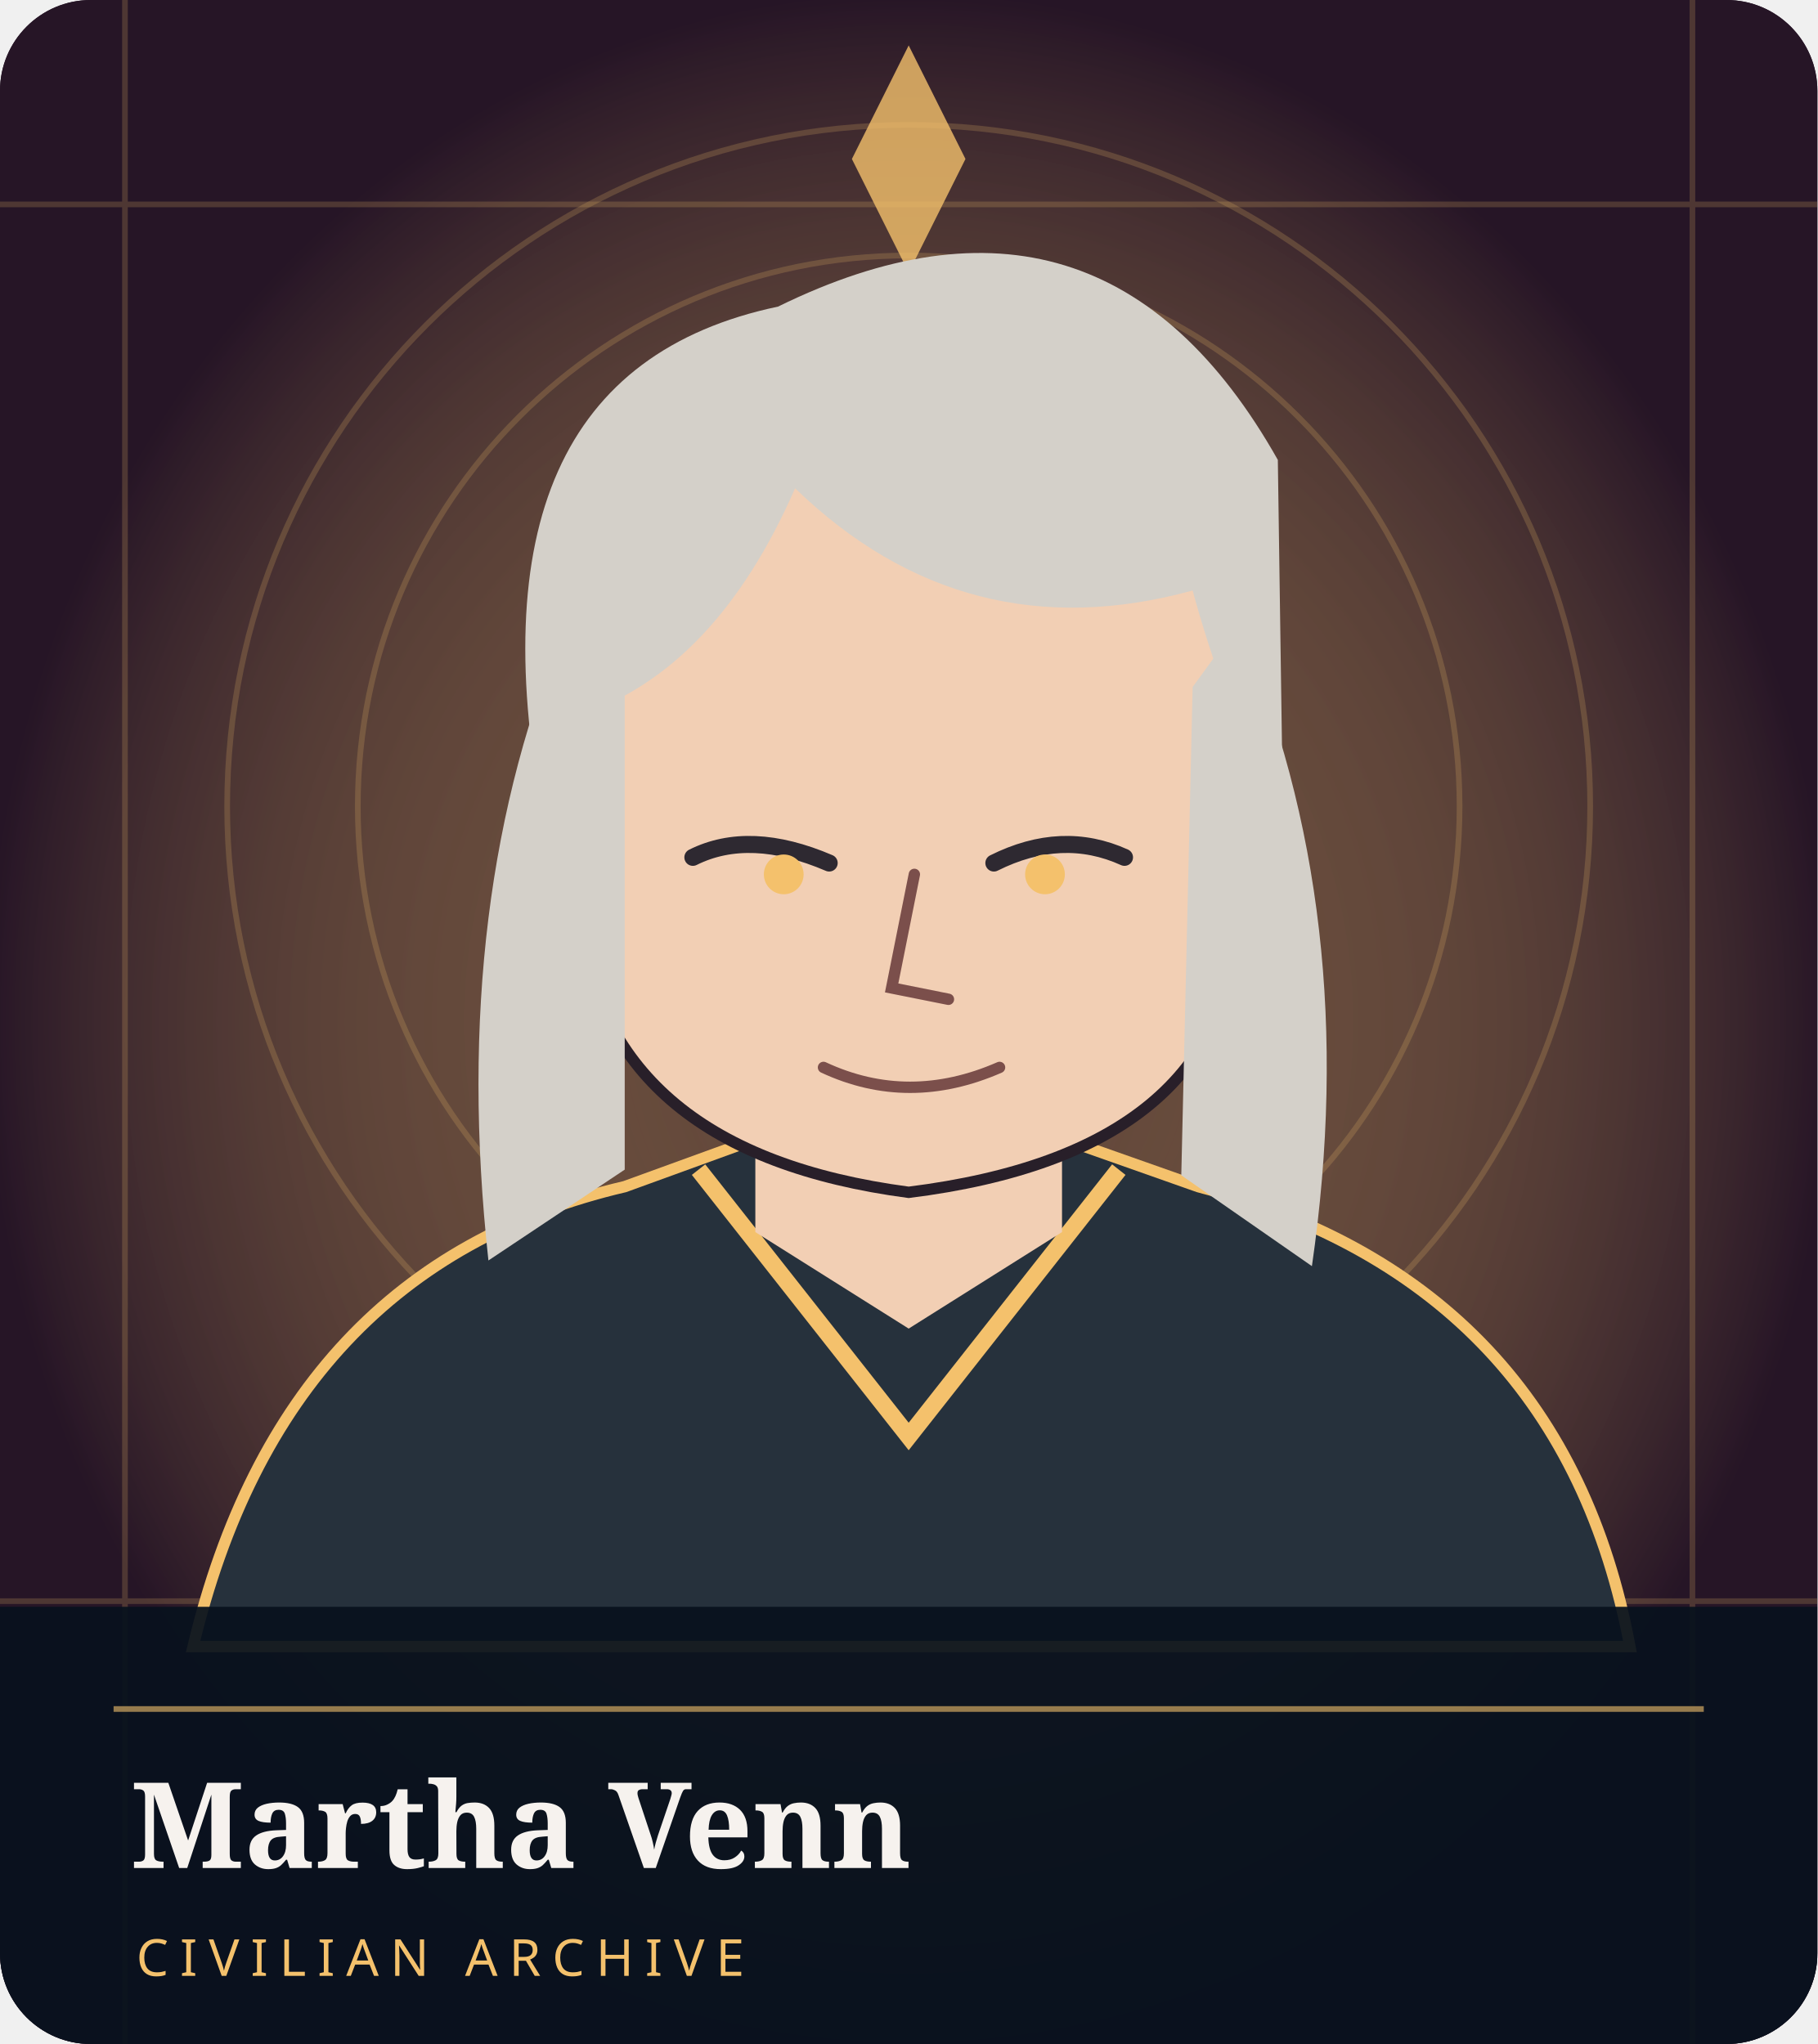
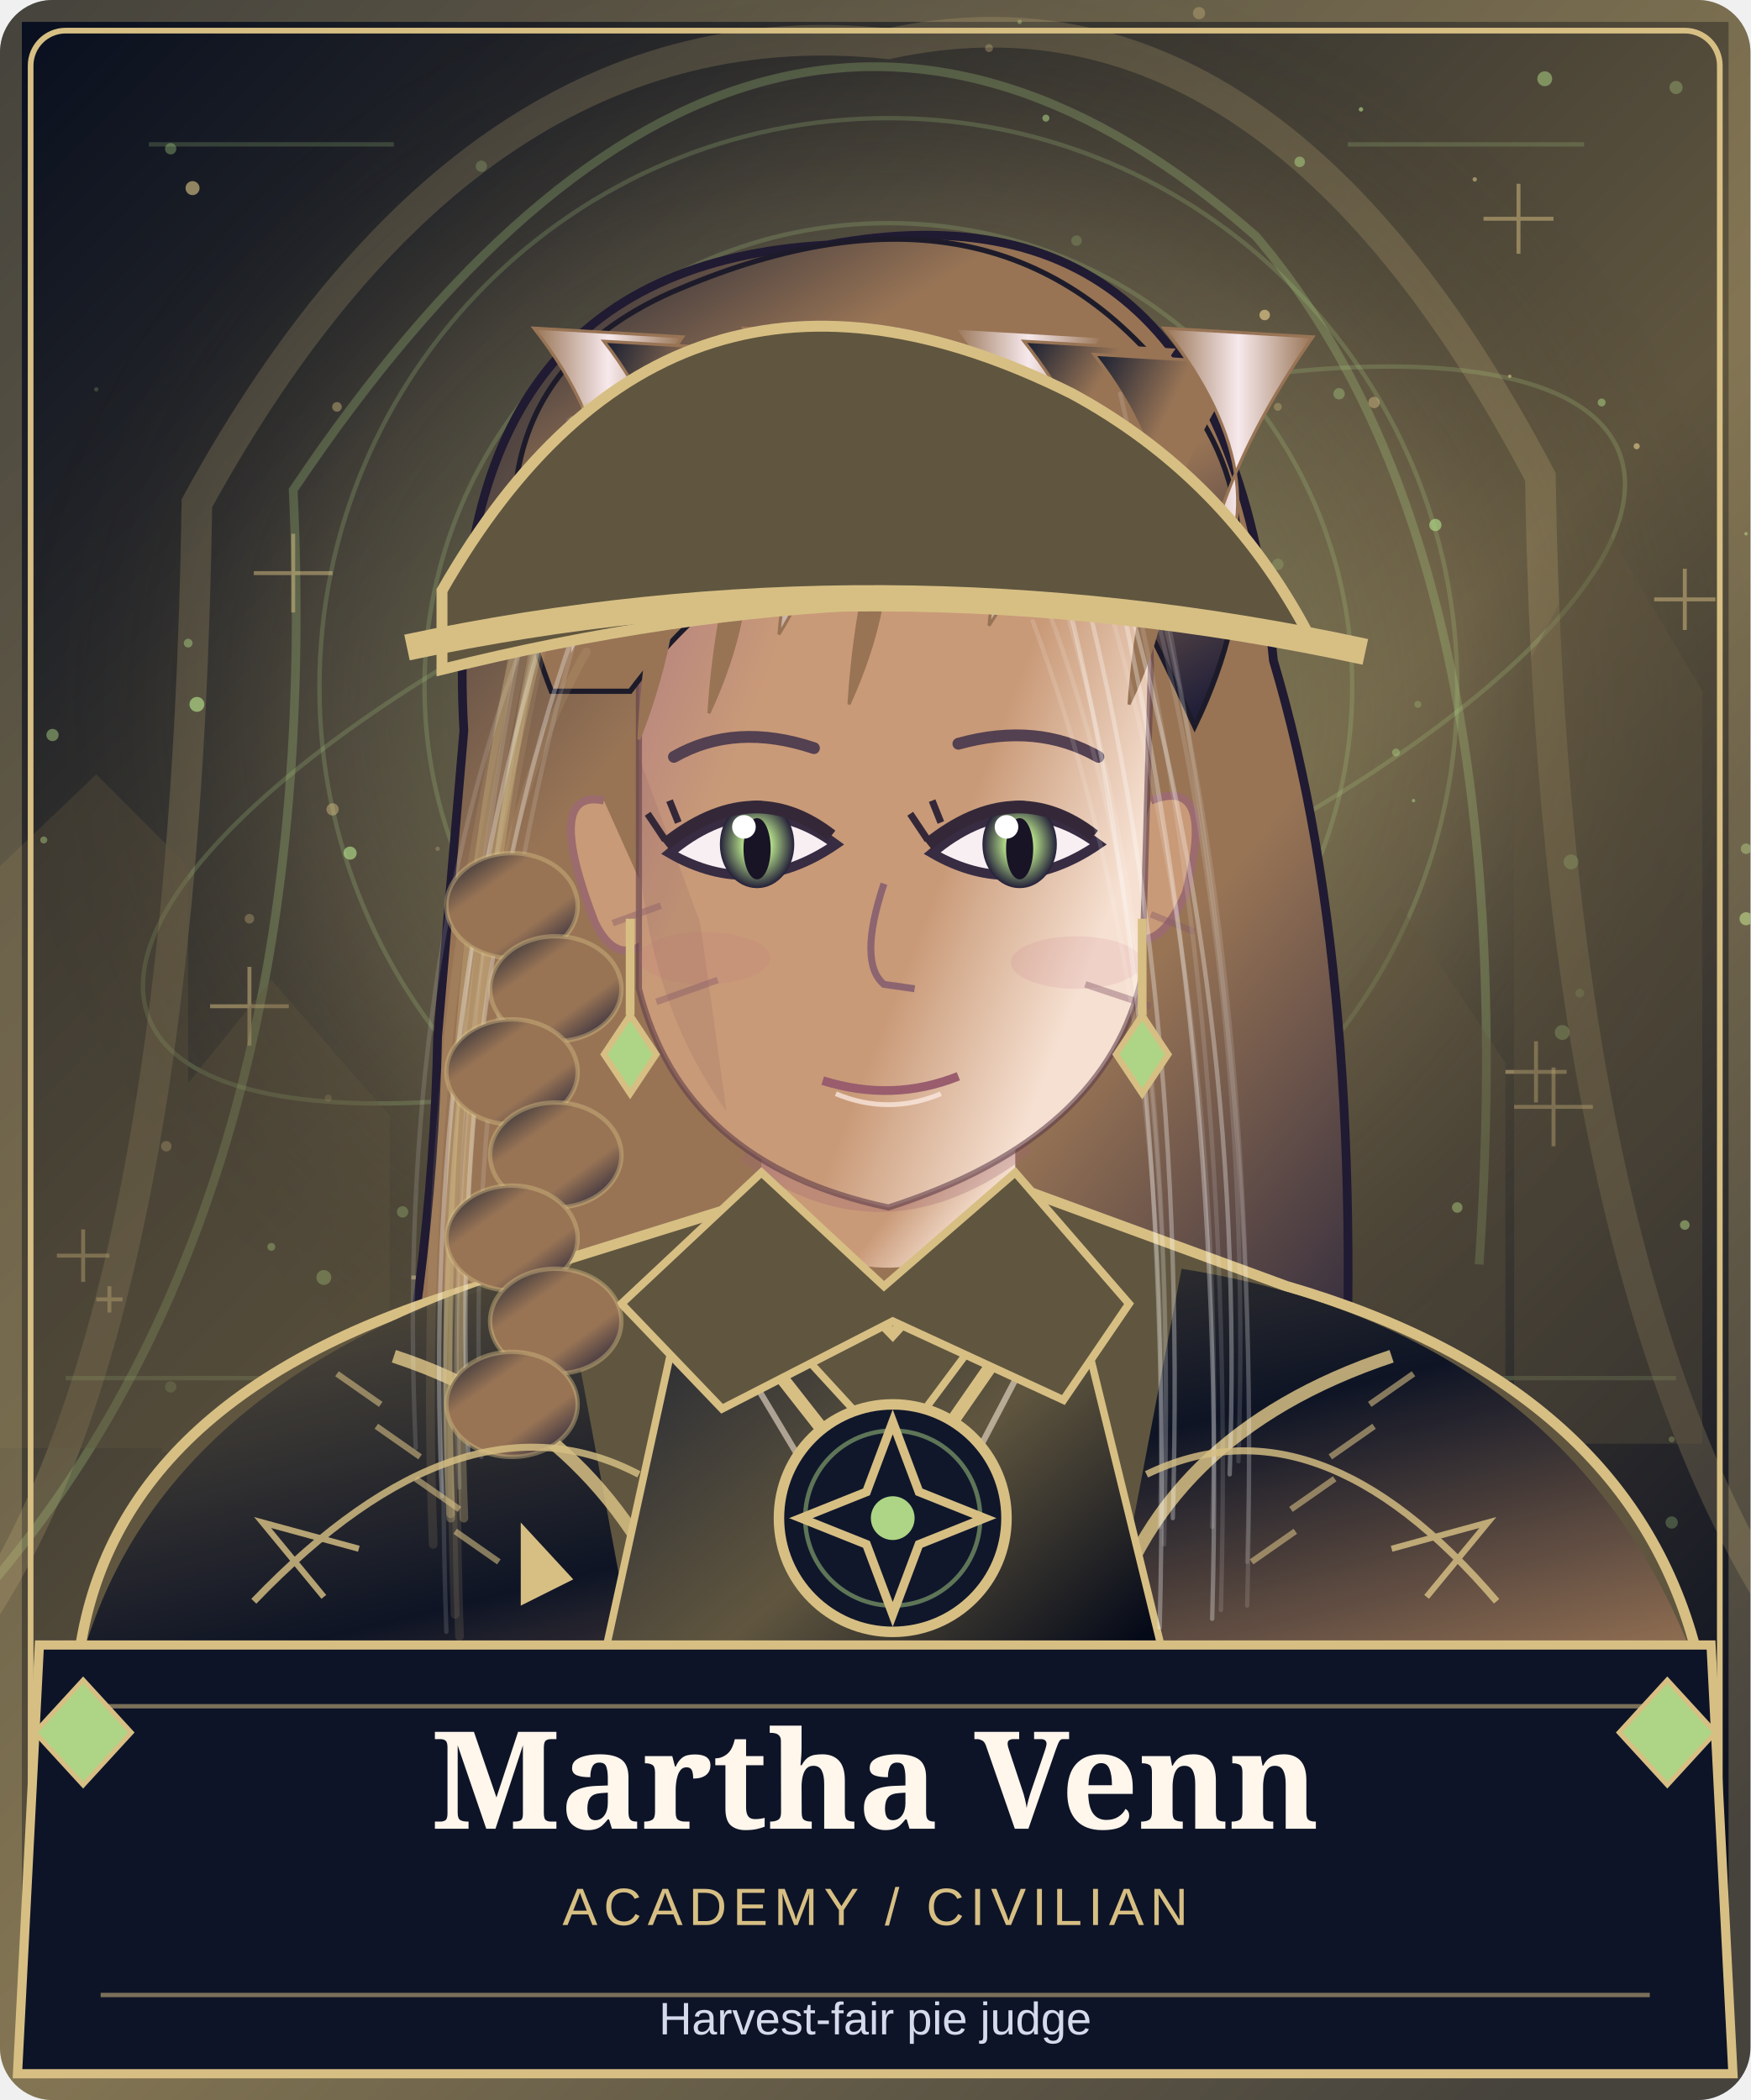
- <svg xmlns="http://www.w3.org/2000/svg" viewBox="0 0 320 360" role="img" aria-labelledby="t d">
+ <svg xmlns="http://www.w3.org/2000/svg" viewBox="0 0 400 480" role="img" aria-labelledby="title desc">
  <defs>
-     <radialGradient id="b">
-       <stop stop-color="#f4c16c" stop-opacity=".21" />
-       <stop offset="1" stop-color="#261526" />
+     <linearGradient id="bg" x2=".85" y2="1">
+       <stop stop-color="#060d1e" />
+       <stop offset=".58" stop-color="#60563f" />
+       <stop offset="1" stop-color="#090e1f" />
+     </linearGradient>
+     <radialGradient id="glow">
+       <stop stop-color="#add585" stop-opacity=".48" />
+       <stop offset=".65" stop-color="#d7bf84" stop-opacity=".14" />
+       <stop offset="1" stop-opacity="0" />
    </radialGradient>
-     <clipPath id="clip">
-       <rect width="320" height="360" rx="16" />
+     <linearGradient id="hair" x2=".9" y2="1">
+       <stop stop-color="#151d31" />
+       <stop offset=".34" stop-color="#987455" />
+       <stop offset=".7" stop-color="#987455" />
+       <stop offset="1" stop-color="#222039" />
+     </linearGradient>
+     <linearGradient id="hairshine">
+       <stop stop-color="#987455" />
+       <stop offset=".5" stop-color="#f7e9ec" />
+       <stop offset="1" stop-color="#987455" />
+     </linearGradient>
+     <linearGradient id="skin" x2=".95" y2=".6">
+       <stop stop-color="#ad7784" />
+       <stop offset=".36" stop-color="#c99a78" />
+       <stop offset=".73" stop-color="#c99a78" />
+       <stop offset="1" stop-color="#f6e0d1" />
+     </linearGradient>
+     <radialGradient id="iris">
+       <stop stop-color="#f5f4fb" />
+       <stop offset=".4" stop-color="#add585" />
+       <stop offset="1" stop-color="#242039" />
+     </radialGradient>
+     <linearGradient id="cape" x2="1" y2="1">
+       <stop stop-color="#60563f" />
+       <stop offset=".55" stop-color="#0a1124" />
+       <stop offset="1" stop-color="#987455" />
+     </linearGradient>
+     <linearGradient id="coat" x2="1" y2=".9">
+       <stop stop-color="#161d30" />
+       <stop offset=".6" stop-color="#60563f" />
+       <stop offset="1" stop-color="#050a19" />
+     </linearGradient>
+     <clipPath id="frame">
+       <rect width="400" height="480" rx="12" />
    </clipPath>
  </defs>
-   <g clip-path="url(#clip)">
-     <rect width="320" height="360" fill="#261526" />
-     <rect width="320" height="360" fill="url(#b)" />
-     <g stroke="#f4c16c" stroke-opacity=".20" fill="none">
-       <circle cx="160" cy="142" r="120" />
-       <circle cx="160" cy="142" r="97" />
-       <path d="M0 36 H320 M0 282 H320 M22 0 V360 M298 0 V360" />
-     </g>
-     <path d="M160 8 L170 28 160 48 150 28Z" fill="#f4c16c" opacity=".8" />
+   <g clip-path="url(#frame)">
+     <rect width="400" height="480" fill="url(#bg)" />
+     <ellipse cx="201" cy="162" rx="200" ry="179" fill="url(#glow)" />
+     <path d="M-13 381Q42 315 45 115Q108 0 203 10Q290-9 352 109Q355 302 416 382" fill="none" stroke="#d7bf84" stroke-width="7" stroke-opacity=".2" />
+     <path d="M-10 371Q75 280 67 112Q173-46 287 54Q349 127 338 289" fill="none" stroke="#add585" stroke-width="2" stroke-opacity=".26" />
+     <g fill="none" stroke="#add585" stroke-opacity=".21">
+       <circle cx="203" cy="157" r="130" />
+       <circle cx="203" cy="157" r="106" />
+       <ellipse cx="202" cy="168" rx="180" ry="58" transform="rotate(-21 202 168)" />
+       <path d="M15 315h87M295 315h88M34 33h56M308 33h54" />
+     </g>
+     <circle cx="256" cy="195" r="0.5" fill="#d7bf84" opacity="0.39" />
+     <circle cx="366" cy="92" r="0.9" fill="#add585" opacity="0.52" />
+     <circle cx="376" cy="358" r="1.0" fill="#add585" opacity="0.33" />
+     <circle cx="39" cy="317" r="1.3" fill="#add585" opacity="0.22" />
+     <circle cx="104" cy="202" r="1.2" fill="#d7bf84" opacity="0.67" />
+     <circle cx="246" cy="55" r="1.2" fill="#add585" opacity="0.22" />
+     <circle cx="297" cy="37" r="1.2" fill="#add585" opacity="0.52" />
+     <circle cx="328" cy="120" r="1.4" fill="#add585" opacity="0.69" />
+     <circle cx="57" cy="210" r="1.1" fill="#d7bf84" opacity="0.31" />
+     <circle cx="110" cy="370" r="0.7" fill="#add585" opacity="0.53" />
+     <circle cx="221" cy="127" r="1.1" fill="#add585" opacity="0.43" />
+     <circle cx="306" cy="90" r="1.3" fill="#add585" opacity="0.37" />
+     <circle cx="76" cy="185" r="1.4" fill="#d7bf84" opacity="0.46" />
+     <circle cx="145" cy="170" r="1.4" fill="#add585" opacity="0.59" />
+     <circle cx="92" cy="277" r="1.3" fill="#add585" opacity="0.30" />
+     <circle cx="221" cy="362" r="1.5" fill="#add585" opacity="0.29" />
+     <circle cx="292" cy="93" r="0.9" fill="#d7bf84" opacity="0.35" />
+     <circle cx="168" cy="202" r="1.2" fill="#add585" opacity="0.63" />
+     <circle cx="235" cy="98" r="1.4" fill="#add585" opacity="0.19" />
+     <circle cx="361" cy="227" r="1.0" fill="#add585" opacity="0.20" />
+     <circle cx="232" cy="201" r="1.3" fill="#d7bf84" opacity="0.23" />
+     <circle cx="43" cy="147" r="1.0" fill="#add585" opacity="0.46" />
+     <circle cx="182" cy="216" r="0.6" fill="#add585" opacity="0.70" />
+     <circle cx="274" cy="296" r="0.9" fill="#add585" opacity="0.32" />
+     <circle cx="38" cy="262" r="1.2" fill="#d7bf84" opacity="0.39" />
+     <circle cx="110" cy="38" r="1.3" fill="#add585" opacity="0.24" />
+     <circle cx="295" cy="335" r="1.4" fill="#add585" opacity="0.37" />
+     <circle cx="399" cy="194" r="1.2" fill="#add585" opacity="0.48" />
+     <circle cx="100" cy="194" r="0.5" fill="#d7bf84" opacity="0.29" />
+     <circle cx="10" cy="192" r="0.8" fill="#add585" opacity="0.60" />
+     <circle cx="194" cy="286" r="0.9" fill="#add585" opacity="0.29" />
+     <circle cx="85" cy="356" r="1.5" fill="#add585" opacity="0.25" />
+     <circle cx="274" cy="3" r="1.4" fill="#d7bf84" opacity="0.35" />
+     <circle cx="311" cy="25" r="0.5" fill="#add585" opacity="0.64" />
+     <circle cx="382" cy="329" r="0.7" fill="#add585" opacity="0.38" />
+     <circle cx="22" cy="89" r="0.5" fill="#add585" opacity="0.22" />
+     <circle cx="314" cy="92" r="1.3" fill="#d7bf84" opacity="0.45" />
+     <circle cx="128" cy="214" r="1.0" fill="#add585" opacity="0.30" />
+     <circle cx="266" cy="340" r="1.3" fill="#add585" opacity="0.69" />
+     <circle cx="261" cy="118" r="0.5" fill="#add585" opacity="0.54" />
+     <circle cx="289" cy="72" r="1.2" fill="#d7bf84" opacity="0.73" />
+     <circle cx="353" cy="18" r="1.7" fill="#add585" opacity="0.53" />
+     <circle cx="186" cy="111" r="1.3" fill="#add585" opacity="0.48" />
+     <circle cx="240" cy="273" r="1.6" fill="#add585" opacity="0.53" />
+     <circle cx="216" cy="180" r="1.5" fill="#d7bf84" opacity="0.55" />
+     <circle cx="80" cy="195" r="1.5" fill="#add585" opacity="0.69" />
+     <circle cx="239" cy="27" r="0.8" fill="#add585" opacity="0.56" />
+     <circle cx="12" cy="168" r="1.4" fill="#add585" opacity="0.49" />
+     <circle cx="77" cy="93" r="1.1" fill="#d7bf84" opacity="0.43" />
+     <circle cx="226" cy="318" r="1.0" fill="#add585" opacity="0.43" />
+     <circle cx="302" cy="252" r="1.1" fill="#add585" opacity="0.18" />
+     <circle cx="267" cy="250" r="0.7" fill="#add585" opacity="0.23" />
+     <circle cx="251" cy="349" r="0.9" fill="#d7bf84" opacity="0.47" />
+     <circle cx="359" cy="197" r="1.7" fill="#add585" opacity="0.34" />
+     <circle cx="62" cy="285" r="0.9" fill="#add585" opacity="0.51" />
+     <circle cx="357" cy="236" r="1.7" fill="#add585" opacity="0.37" />
+     <circle cx="337" cy="41" r="0.5" fill="#d7bf84" opacity="0.60" />
+     <circle cx="323" cy="183" r="0.4" fill="#add585" opacity="0.52" />
+     <circle cx="233" cy="5" r="0.5" fill="#add585" opacity="0.40" />
+     <circle cx="324" cy="161" r="0.8" fill="#add585" opacity="0.27" />
+     <circle cx="374" cy="102" r="0.7" fill="#d7bf84" opacity="0.69" />
+     <circle cx="262" cy="353" r="0.4" fill="#add585" opacity="0.72" />
+     <circle cx="189" cy="355" r="1.6" fill="#add585" opacity="0.39" />
+     <circle cx="121" cy="311" r="1.5" fill="#add585" opacity="0.40" />
+     <circle cx="75" cy="251" r="0.8" fill="#d7bf84" opacity="0.23" />
+     <circle cx="245" cy="65" r="1.6" fill="#add585" opacity="0.57" />
+     <circle cx="385" cy="280" r="1.1" fill="#add585" opacity="0.71" />
+     <circle cx="39" cy="34" r="1.3" fill="#add585" opacity="0.36" />
+     <circle cx="44" cy="43" r="1.6" fill="#d7bf84" opacity="0.64" />
+     <circle cx="292" cy="129" r="1.3" fill="#add585" opacity="0.22" />
+     <circle cx="383" cy="20" r="1.5" fill="#add585" opacity="0.33" />
+     <circle cx="333" cy="276" r="1.2" fill="#add585" opacity="0.66" />
+     <circle cx="205" cy="291" r="1.3" fill="#d7bf84" opacity="0.54" />
+     <circle cx="399" cy="122" r="0.4" fill="#add585" opacity="0.57" />
+     <circle cx="74" cy="292" r="1.7" fill="#add585" opacity="0.46" />
+     <circle cx="45" cy="161" r="1.7" fill="#add585" opacity="0.70" />
+     <circle cx="226" cy="11" r="0.9" fill="#d7bf84" opacity="0.32" />
+     <circle cx="161" cy="185" r="1.2" fill="#add585" opacity="0.68" />
+     <circle cx="109" cy="353" r="1.5" fill="#add585" opacity="0.27" />
+     <circle cx="230" cy="272" r="1.3" fill="#add585" opacity="0.61" />
+     <circle cx="345" cy="86" r="0.4" fill="#d7bf84" opacity="0.61" />
+     <circle cx="399" cy="210" r="1.5" fill="#add585" opacity="0.67" />
+     <circle cx="319" cy="172" r="0.9" fill="#add585" opacity="0.43" />
+     <circle cx="382" cy="348" r="1.4" fill="#add585" opacity="0.29" />
+     <circle cx="192" cy="204" r="1.4" fill="#d7bf84" opacity="0.34" />
+     <path d="M385 130v14m-7 -7h14" stroke="#d7bf84" stroke-width=".9" opacity=".5" />
+     <path d="M67 122v18m-9 -9h18" stroke="#d7bf84" stroke-width=".9" opacity=".5" />
+     <path d="M235 179v6m-3 -3h6" stroke="#d7bf84" stroke-width=".9" opacity=".5" />
+     <path d="M355 244v18m-9 -9h18" stroke="#d7bf84" stroke-width=".9" opacity=".5" />
+     <path d="M19 281v12m-6 -6h12" stroke="#d7bf84" stroke-width=".9" opacity=".5" />
+     <path d="M351 238v14m-7 -7h14" stroke="#d7bf84" stroke-width=".9" opacity=".5" />
+     <path d="M218 304v14m-7 -7h14" stroke="#d7bf84" stroke-width=".9" opacity=".5" />
+     <path d="M235 229v16m-8 -8h16" stroke="#d7bf84" stroke-width=".9" opacity=".5" />
+     <path d="M97 289v6m-3 -3h6" stroke="#d7bf84" stroke-width=".9" opacity=".5" />
+     <path d="M25 294v6m-3 -3h6" stroke="#d7bf84" stroke-width=".9" opacity=".5" />
+     <path d="M347 42v16m-8 -8h16" stroke="#d7bf84" stroke-width=".9" opacity=".5" />
+     <path d="M57 221v18m-9 -9h18" stroke="#d7bf84" stroke-width=".9" opacity=".5" />
+     <g fill="#60563f" opacity=".34">
+       <path d="M0 331V198L22 177L43 198V331M346 330V158L366 119L389 158V330M37 332v-77l25-31 27 31v77M297 331v-88l23-36 24 36v88" />
+     </g>
+     <path d="M106 167Q100 61 189 56Q280 39 291 151Q314 228 306 351Q268 322 253 289Q220 356 200 346Q156 367 143 304Q109 368 85 357Q99 292 100 237Z" fill="url(#hair)" stroke="#201a32" stroke-width="2" />
+     <path d="M18 379Q26 317 113 293L174 274L204 305L234 272L294 294Q373 317 388 379Z" fill="#60563f" stroke="#d7bf84" stroke-width="2.4" />
+     <path d="M19 378Q38 313 128 288L145 379Z M387 379Q358 304 270 290L253 379Z" fill="url(#cape)" opacity=".95" />
+     <path d="M90 310Q139 326 157 375M318 310Q264 328 252 375" fill="none" stroke="#d7bf84" stroke-width="3" opacity=".85" />
+     <path d="M138 379L159 283L204 332L242 281L266 379Z" fill="url(#coat)" stroke="#d7bf84" stroke-width="1.7" />
+     <path d="M156 286L203 346L246 284" fill="none" stroke="#d7bf84" stroke-width="3" />
+     <path d="M164 302L204 369L239 302" fill="none" stroke="#f8e9d4" stroke-opacity=".58" stroke-width="1.4" />
+     <path d="M174 242V279Q204 301 232 278V242Z" fill="url(#skin)" />
+     <path d="M170 264Q202 288 235 262" fill="none" stroke="#9d6673" stroke-opacity=".3" stroke-width="3" />
+     <path d="M138 183Q124 180 136 211Q142 223 151 212M263 183Q278 177 271 204Q264 220 256 212" fill="#c99a78" stroke="#9b6b6e" stroke-width="1.8" />
+     <path d="M146 141Q148 94 201 87Q262 92 263 152L261 223Q253 260 203 276Q156 266 146 226Z" fill="url(#skin)" stroke="#5a3946" stroke-opacity=".57" stroke-width="1.4" />
+     <path d="M146 173Q143 222 166 254L160 211Z" fill="#6b4253" opacity=".13" />
+     <ellipse cx="161" cy="219" rx="15" ry="6" fill="#be607e" opacity=".11" />
+     <ellipse cx="246" cy="220" rx="15" ry="6" fill="#be607e" opacity=".12" />
+     <path d="M151 207l-11 4M263 209l10 4M164 224l-14 5M248 225l15 5" fill="none" stroke="#875c69" stroke-opacity=".43" stroke-width="1.5" />
+     <path d="M154 173Q168 165 186 171M219 170Q237 165 251 173" fill="none" stroke="#534050" stroke-width="2.7" stroke-linecap="round" />
+     <path d="M153 195Q172 179 191 193Q172 206 153 195Z" fill="#f8eff3" stroke="#372c42" stroke-width="2.2" />
+     <ellipse cx="173" cy="193" rx="8.5" ry="10" fill="url(#iris)" />
+     <ellipse cx="173" cy="194" rx="3.1" ry="7" fill="#191326" />
+     <circle cx="170" cy="189" r="2.7" fill="white" />
+     <path d="M152 193Q172 177 190 191" fill="none" stroke="#342838" stroke-width="2.9" />
+     <path d="M152 192l-4-6M155 188l-2-5" stroke="#342838" stroke-width="1.6" />
+     <path d="M213 195Q232 179 251 193Q232 206 213 195Z" fill="#f8eff3" stroke="#372c42" stroke-width="2.2" />
+     <ellipse cx="233" cy="193" rx="8.5" ry="10" fill="url(#iris)" />
+     <ellipse cx="233" cy="194" rx="3.1" ry="7" fill="#191326" />
+     <circle cx="230" cy="189" r="2.7" fill="white" />
+     <path d="M212 193Q232 177 250 191" fill="none" stroke="#342838" stroke-width="2.9" />
+     <path d="M212 192l-4-6M215 188l-2-5" stroke="#342838" stroke-width="1.6" />
+     <path d="M202 202Q196 220 202 225L209 226" fill="none" stroke="#8c6570" stroke-width="1.6" />
+     <path d="M188 247Q204 252 219 246" fill="none" stroke="#995d6e" stroke-width="2" />
+     <path d="M191 250Q203 255 215 250" fill="none" stroke="#fff0e9" stroke-opacity=".7" stroke-width="1.1" />
+     <path d="M142 298L174 268L202 294L232 268L258 298L243 320L204 302L165 322Z" fill="#60563f" stroke="#d7bf84" stroke-width="1.8" />
+     <path d="M126 158Q100 91 153 67Q226 35 267 86Q296 118 273 166Q258 133 250 123Q225 139 199 120Q168 126 144 158Z" fill="url(#hair)" stroke="#1d1b2a" stroke-width="1.2" />
+     <path d="M122 75Q151 112 130 151Q133 110 156 77Z" fill="url(#hairshine)" stroke="#987455" stroke-width=".7" />
+     <path d="M138 78Q167 115 146 169Q149 113 172 80Z" fill="url(#hair)" stroke="#987455" stroke-width=".7" />
+     <path d="M154 81Q183 118 162 163Q165 116 188 83Z" fill="url(#hair)" stroke="#987455" stroke-width=".7" />
+     <path d="M170 75Q199 112 178 145Q181 110 204 77Z" fill="url(#hairshine)" stroke="#987455" stroke-width=".7" />
+     <path d="M186 78Q215 115 194 161Q197 113 220 80Z" fill="url(#hair)" stroke="#987455" stroke-width=".7" />
+     <path d="M202 81Q231 118 210 135Q213 116 236 83Z" fill="url(#hair)" stroke="#987455" stroke-width=".7" />
+     <path d="M218 75Q247 112 226 143Q229 110 252 77Z" fill="url(#hairshine)" stroke="#987455" stroke-width=".7" />
+     <path d="M234 78Q263 115 242 137Q245 113 268 80Z" fill="url(#hair)" stroke="#987455" stroke-width=".7" />
+     <path d="M250 81Q279 118 258 161Q261 116 284 83Z" fill="url(#hair)" stroke="#987455" stroke-width=".7" />
+     <path d="M266 75Q295 112 274 139Q277 110 300 77Z" fill="url(#hairshine)" stroke="#987455" stroke-width=".7" />
+     <path d="M134 93Q101 227 106 347" fill="none" stroke="#d7bf84" stroke-opacity=".31" stroke-width="2" stroke-linecap="round" />
+     <path d="M237 133Q270 214 266 353" fill="none" stroke="#ffffff" stroke-opacity=".13" stroke-width="1" stroke-linecap="round" />
+     <path d="M130 96Q97 231 102 373" fill="none" stroke="#ffffff" stroke-opacity=".13" stroke-width="1" stroke-linecap="round" />
+     <path d="M239 104Q272 208 268 347" fill="none" stroke="#ffffff" stroke-opacity=".31" stroke-width="1" stroke-linecap="round" />
+     <path d="M134 149Q101 206 106 332" fill="none" stroke="#d7bf84" stroke-opacity=".13" stroke-width="2" stroke-linecap="round" />
+     <path d="M236 142Q269 230 265 349" fill="none" stroke="#ffffff" stroke-opacity=".13" stroke-width="1" stroke-linecap="round" />
+     <path d="M135 134Q102 220 107 332" fill="none" stroke="#ffffff" stroke-opacity=".31" stroke-width="1" stroke-linecap="round" />
+     <path d="M256 90Q289 232 285 357" fill="none" stroke="#ffffff" stroke-opacity=".13" stroke-width="1" stroke-linecap="round" />
+     <path d="M132 105Q99 201 104 369" fill="none" stroke="#d7bf84" stroke-opacity=".13" stroke-width="2" stroke-linecap="round" />
+     <path d="M252 118Q285 222 281 337" fill="none" stroke="#ffffff" stroke-opacity=".31" stroke-width="1" stroke-linecap="round" />
+     <path d="M133 101Q100 228 105 340" fill="none" stroke="#ffffff" stroke-opacity=".13" stroke-width="1" stroke-linecap="round" />
+     <path d="M256 106Q289 208 285 367" fill="none" stroke="#ffffff" stroke-opacity=".13" stroke-width="1" stroke-linecap="round" />
+     <path d="M131 96Q98 203 103 346" fill="none" stroke="#d7bf84" stroke-opacity=".31" stroke-width="2" stroke-linecap="round" />
+     <path d="M248 120Q281 225 277 349" fill="none" stroke="#ffffff" stroke-opacity=".13" stroke-width="1" stroke-linecap="round" />
+     <path d="M138 124Q105 227 110 333" fill="none" stroke="#ffffff" stroke-opacity=".13" stroke-width="1" stroke-linecap="round" />
+     <path d="M248 104Q281 227 277 370" fill="none" stroke="#ffffff" stroke-opacity=".31" stroke-width="1" stroke-linecap="round" />
+     <path d="M133 111Q100 231 105 374" fill="none" stroke="#d7bf84" stroke-opacity=".13" stroke-width="2" stroke-linecap="round" />
+     <path d="M237 118Q270 216 266 347" fill="none" stroke="#ffffff" stroke-opacity=".13" stroke-width="1" stroke-linecap="round" />
+     <path d="M129 129Q96 230 101 342" fill="none" stroke="#ffffff" stroke-opacity=".31" stroke-width="1" stroke-linecap="round" />
+     <path d="M250 98Q283 216 279 368" fill="none" stroke="#ffffff" stroke-opacity=".13" stroke-width="1" stroke-linecap="round" />
+     <path d="M127 116Q94 222 99 353" fill="none" stroke="#d7bf84" stroke-opacity=".13" stroke-width="2" stroke-linecap="round" />
+     <path d="M236 108Q269 217 265 372" fill="none" stroke="#ffffff" stroke-opacity=".31" stroke-width="1" stroke-linecap="round" />
+     <path d="M123 138Q90 218 95 331" fill="none" stroke="#ffffff" stroke-opacity=".13" stroke-width="1" stroke-linecap="round" />
+     <path d="M254 103Q287 210 283 334" fill="none" stroke="#ffffff" stroke-opacity=".13" stroke-width="1" stroke-linecap="round" />
+     <path d="M131 118Q98 234 103 347" fill="none" stroke="#d7bf84" stroke-opacity=".31" stroke-width="2" stroke-linecap="round" />
    <g>
-       <path d="M34 290 Q50 223 110 209 L143 197 177 197 211 209 Q275 226 287 290Z" fill="#26313c" stroke="#f4c16c" stroke-width="2" />
-       <path d="M123 206 L160 253 197 206" fill="none" stroke="#f4c16c" stroke-width="3" />
-       <path d="M133 179 L133 217 160 234 187 217 187 179" fill="#f2cfb4" />
-       <path d="M100 111 Q100 64 160 60 Q220 64 220 122 L218 162 Q216 203 160 210 Q107 203 102 162Z" fill="#f2cfb4" stroke="#281f29" stroke-width="2" />
-       <path d="M96 146 Q80 66 137 54 Q194 26 225 81 L226 150 Q214 119 210 104 Q170 115 140 86 Q126 118 102 126Z" fill="#d4d0c9" />
-       <path d="M100 109 Q79 158 86 222 L110 206 110 120 M218 110 Q240 161 231 223 L208 207 210 121" fill="#d4d0c9" />
-       <path d="M122 151 Q132 146 146 152 M175 152 Q187 146 198 151" fill="none" stroke="#2e2931" stroke-width="3" stroke-linecap="round" />
-       <circle cx="138" cy="154" r="3.5" fill="#f4c16c" />
-       <circle cx="184" cy="154" r="3.5" fill="#f4c16c" />
-       <path d="M161 154 L157 174 167 176 M145 188 Q160 195 176 188" fill="none" stroke="#7b4f4b" stroke-width="2" stroke-linecap="round" />
-     </g>
-     <rect x="0" y="283" width="320" height="77" fill="#07111d" opacity=".93" />
-     <path d="M20 301 H300" stroke="#f4c16c" opacity=".6" />
-     <text x="23" y="329" fill="#f6f2ee" font-family="Georgia,serif" font-size="21" font-weight="bold">Martha Venn</text>
-     <text x="24" y="348" fill="#f4c16c" font-family="sans-serif" font-size="9" letter-spacing="2">CIVILIAN ARCHIVE</text>
+       <ellipse cx="117" cy="207" rx="15" ry="12" fill="url(#hair)" stroke="#d7bf84" stroke-opacity=".42" stroke-width="1" />
+       <ellipse cx="127" cy="226" rx="15" ry="12" fill="url(#hair)" stroke="#d7bf84" stroke-opacity=".42" stroke-width="1" />
+       <ellipse cx="117" cy="245" rx="15" ry="12" fill="url(#hair)" stroke="#d7bf84" stroke-opacity=".42" stroke-width="1" />
+       <ellipse cx="127" cy="264" rx="15" ry="12" fill="url(#hair)" stroke="#d7bf84" stroke-opacity=".42" stroke-width="1" />
+       <ellipse cx="117" cy="283" rx="15" ry="12" fill="url(#hair)" stroke="#d7bf84" stroke-opacity=".42" stroke-width="1" />
+       <ellipse cx="127" cy="302" rx="15" ry="12" fill="url(#hair)" stroke="#d7bf84" stroke-opacity=".42" stroke-width="1" />
+       <ellipse cx="117" cy="321" rx="15" ry="12" fill="url(#hair)" stroke="#d7bf84" stroke-opacity=".42" stroke-width="1" />
+       <path d="M119 348l12 13-12 6Z" fill="#d7bf84" />
+     </g>
+     <path d="M101 135Q153 44 245 90Q280 109 299 145Q205 127 101 153Z" fill="#60563f" stroke="#d7bf84" stroke-width="2.5" />
+     <path d="M93 148Q201 125 312 149" fill="none" stroke="#d7bf84" stroke-width="6" />
+     <path d="M144 210v22M261 210v22" stroke="#d7bf84" stroke-width="2" />
+     <path d="M144 232l-6 9 6 9 6-9Z M261 232l-6 9 6 9 6-9Z" fill="#add585" stroke="#d7bf84" stroke-width="1.4" />
+     <path d="M77 314l10 7" stroke="#d7bf84" stroke-width="1.4" opacity=".58" />
+     <path d="M86 326l10 7" stroke="#d7bf84" stroke-width="1.4" opacity=".58" />
+     <path d="M95 338l10 7" stroke="#d7bf84" stroke-width="1.4" opacity=".58" />
+     <path d="M104 350l10 7" stroke="#d7bf84" stroke-width="1.4" opacity=".58" />
+     <path d="M323 314l-10 7" stroke="#d7bf84" stroke-width="1.4" opacity=".58" />
+     <path d="M314 326l-10 7" stroke="#d7bf84" stroke-width="1.4" opacity=".58" />
+     <path d="M305 338l-10 7" stroke="#d7bf84" stroke-width="1.4" opacity=".58" />
+     <path d="M296 350l-10 7" stroke="#d7bf84" stroke-width="1.4" opacity=".58" />
+     <g transform="translate(204 347)">
+       <circle r="26" fill="#10172b" stroke="#d7bf84" stroke-width="2.4" />
+       <circle r="20" fill="none" stroke="#add585" stroke-opacity=".5" />
+       <path d="M0-22L6-6L21 0L6 6L0 22L-6 6L-21 0L-6-6Z" fill="none" stroke="#d7bf84" stroke-width="2" />
+       <circle r="5" fill="#add585" />
+     </g>
+     <g stroke="#d7bf84" fill="none" opacity=".82">
+       <path d="M58 366Q106 316 146 337M342 366Q301 318 262 337" stroke-width="1.6" />
+       <path d="M74 365l-14-17 22 6M326 365l14-17-22 6" stroke-width="1.4" />
+     </g>
+     <rect width="400" height="480" fill="none" stroke="#d7bf84" stroke-width="10" stroke-opacity=".3" />
+     <rect x="7" y="7" width="386" height="466" rx="8" fill="none" stroke="#d7bf84" stroke-width="1.3" />
+     <path d="M9 376H391L396 474H4Z" fill="#0e1427" stroke="#d7bf84" stroke-width="2.1" />
+     <path d="M23 390H377M23 456H377" stroke="#d7bf84" stroke-width="1" opacity=".54" />
+     <path d="M19 384l11 12-11 12-11-12Z M381 384l11 12-11 12-11-12Z" fill="#add585" stroke="#d7bf84" stroke-width="1.1" />
+     <text x="200" y="418" text-anchor="middle" font-family="Georgia,serif" font-size="31" font-weight="bold" fill="#fff6ec">Martha Venn</text>
+     <text x="200" y="440" text-anchor="middle" font-family="Arial,sans-serif" font-size="12" letter-spacing="1.4" fill="#d7bf84">ACADEMY / CIVILIAN</text>
+     <text x="200" y="465" text-anchor="middle" font-family="Arial,sans-serif" font-size="10.4" fill="#d6dbec">Harvest-fair pie judge</text>
  </g>
</svg>
